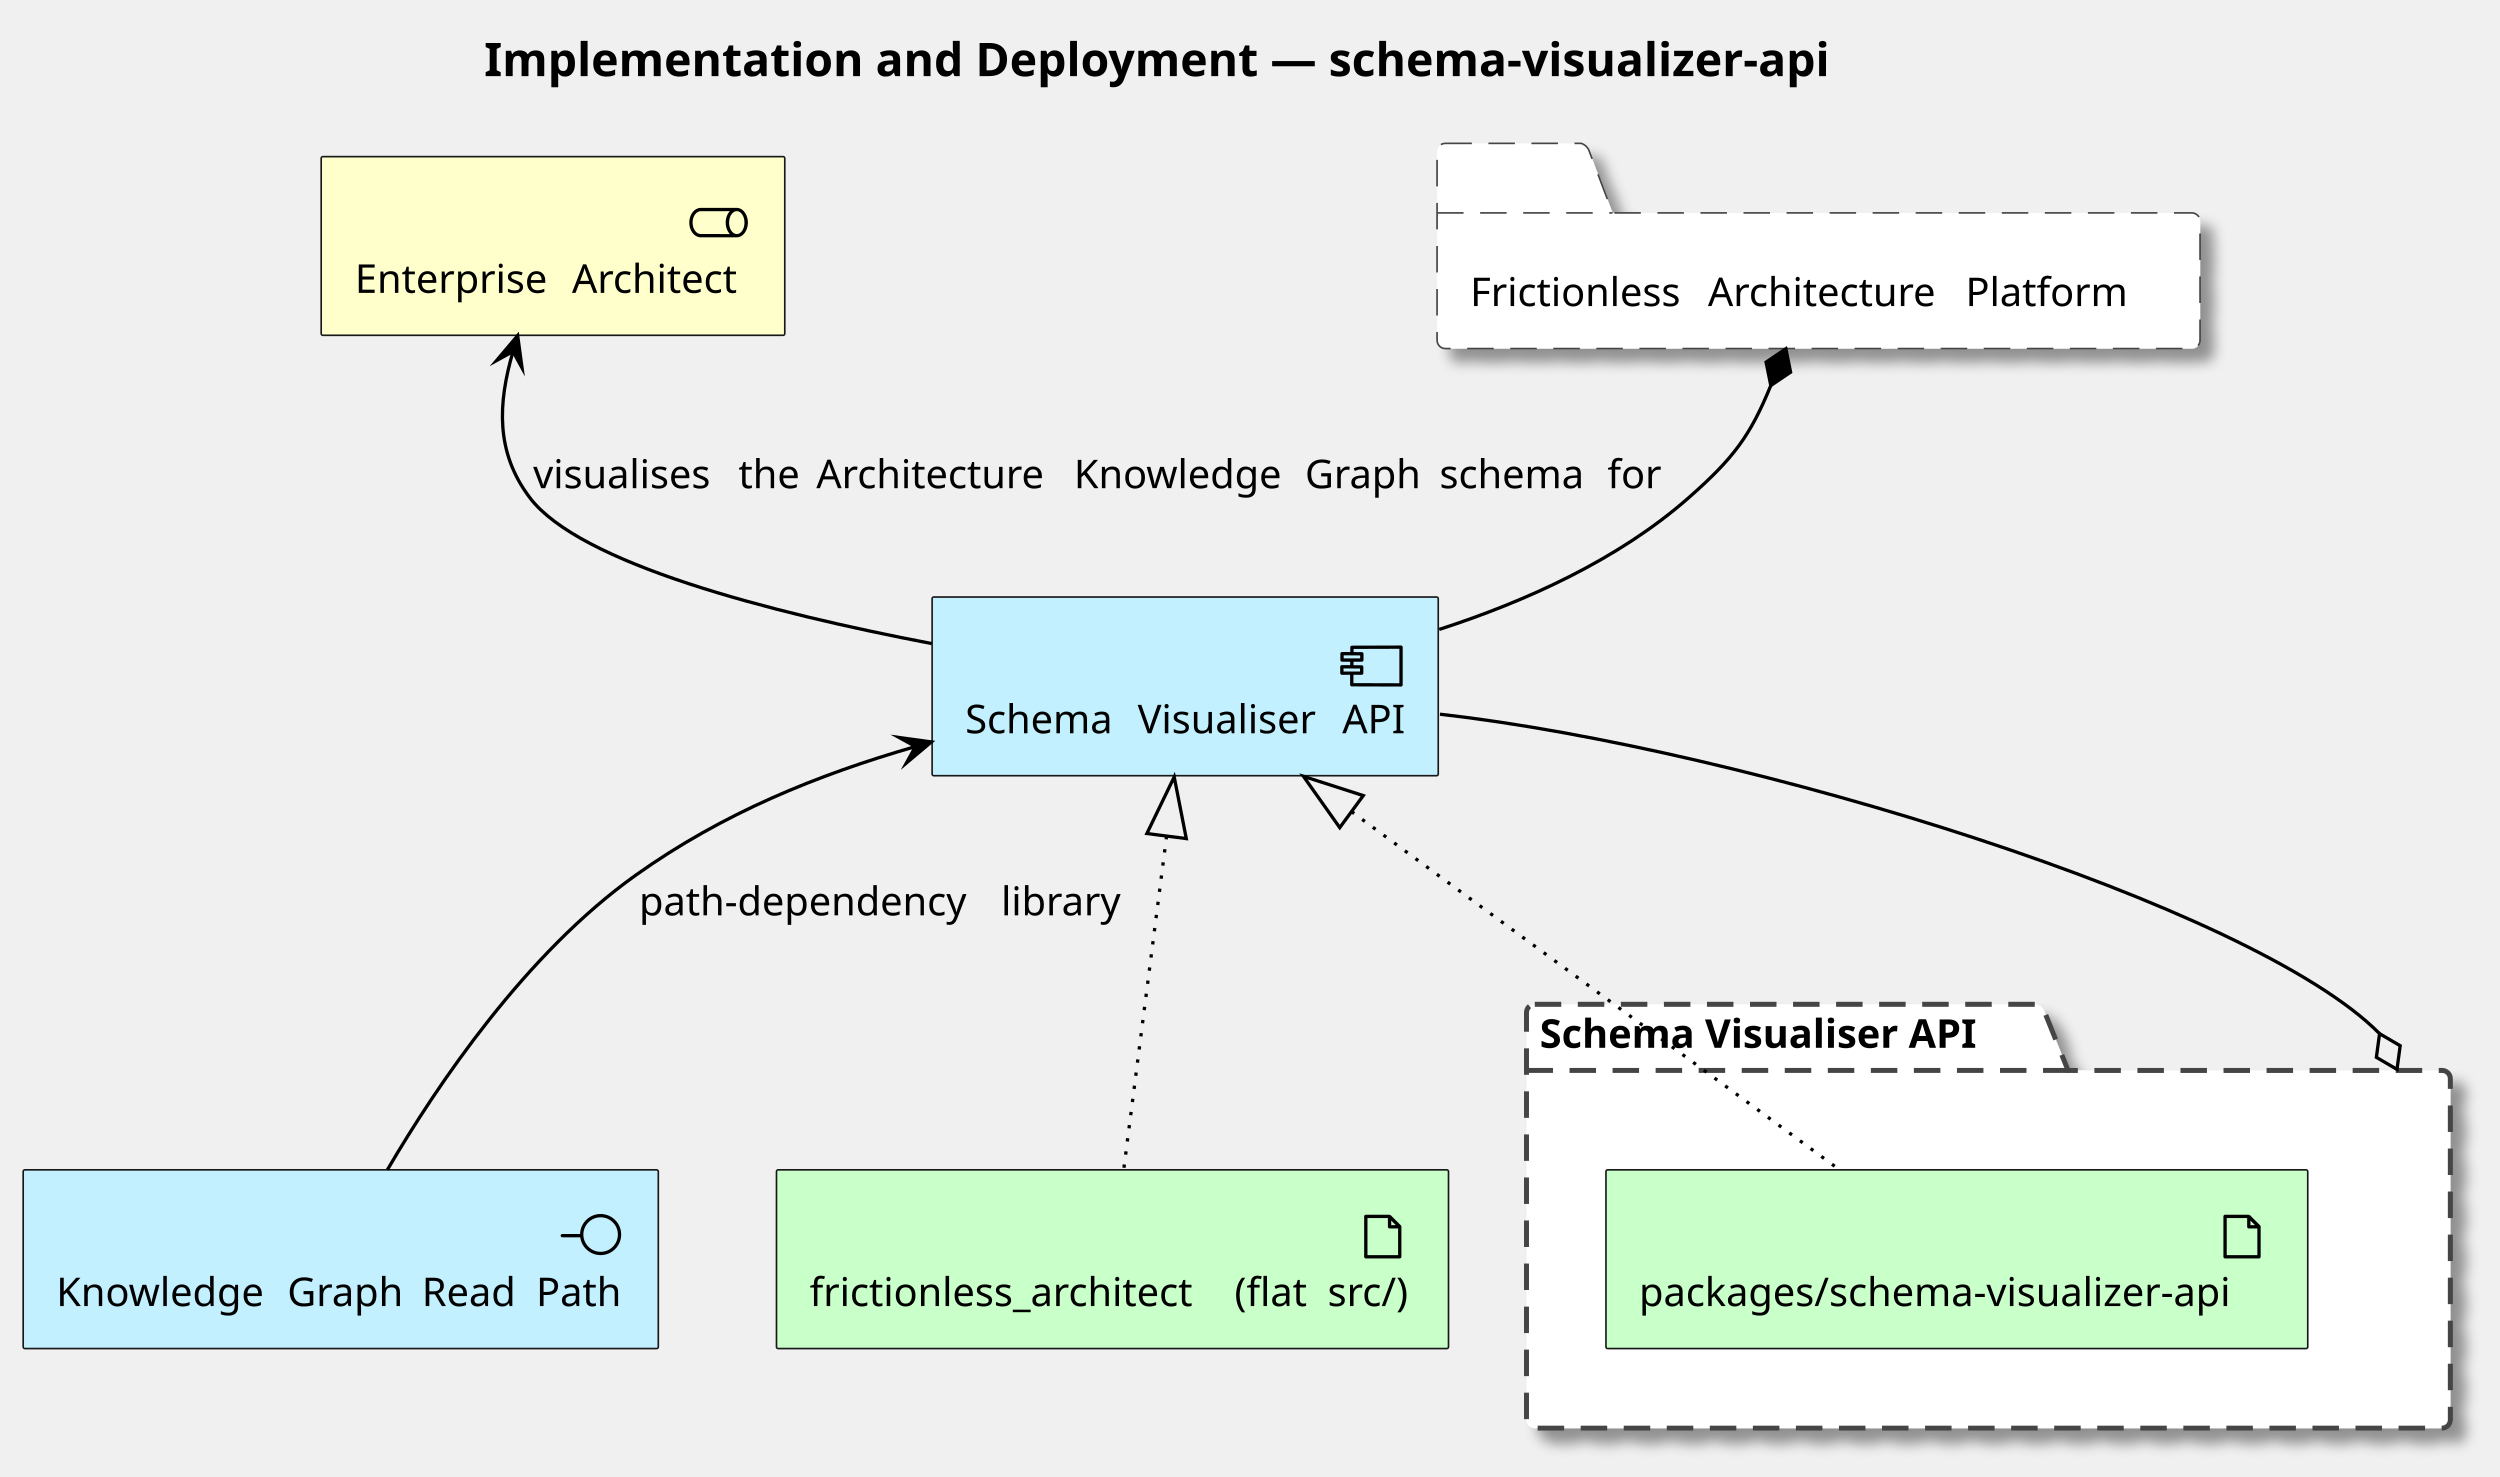
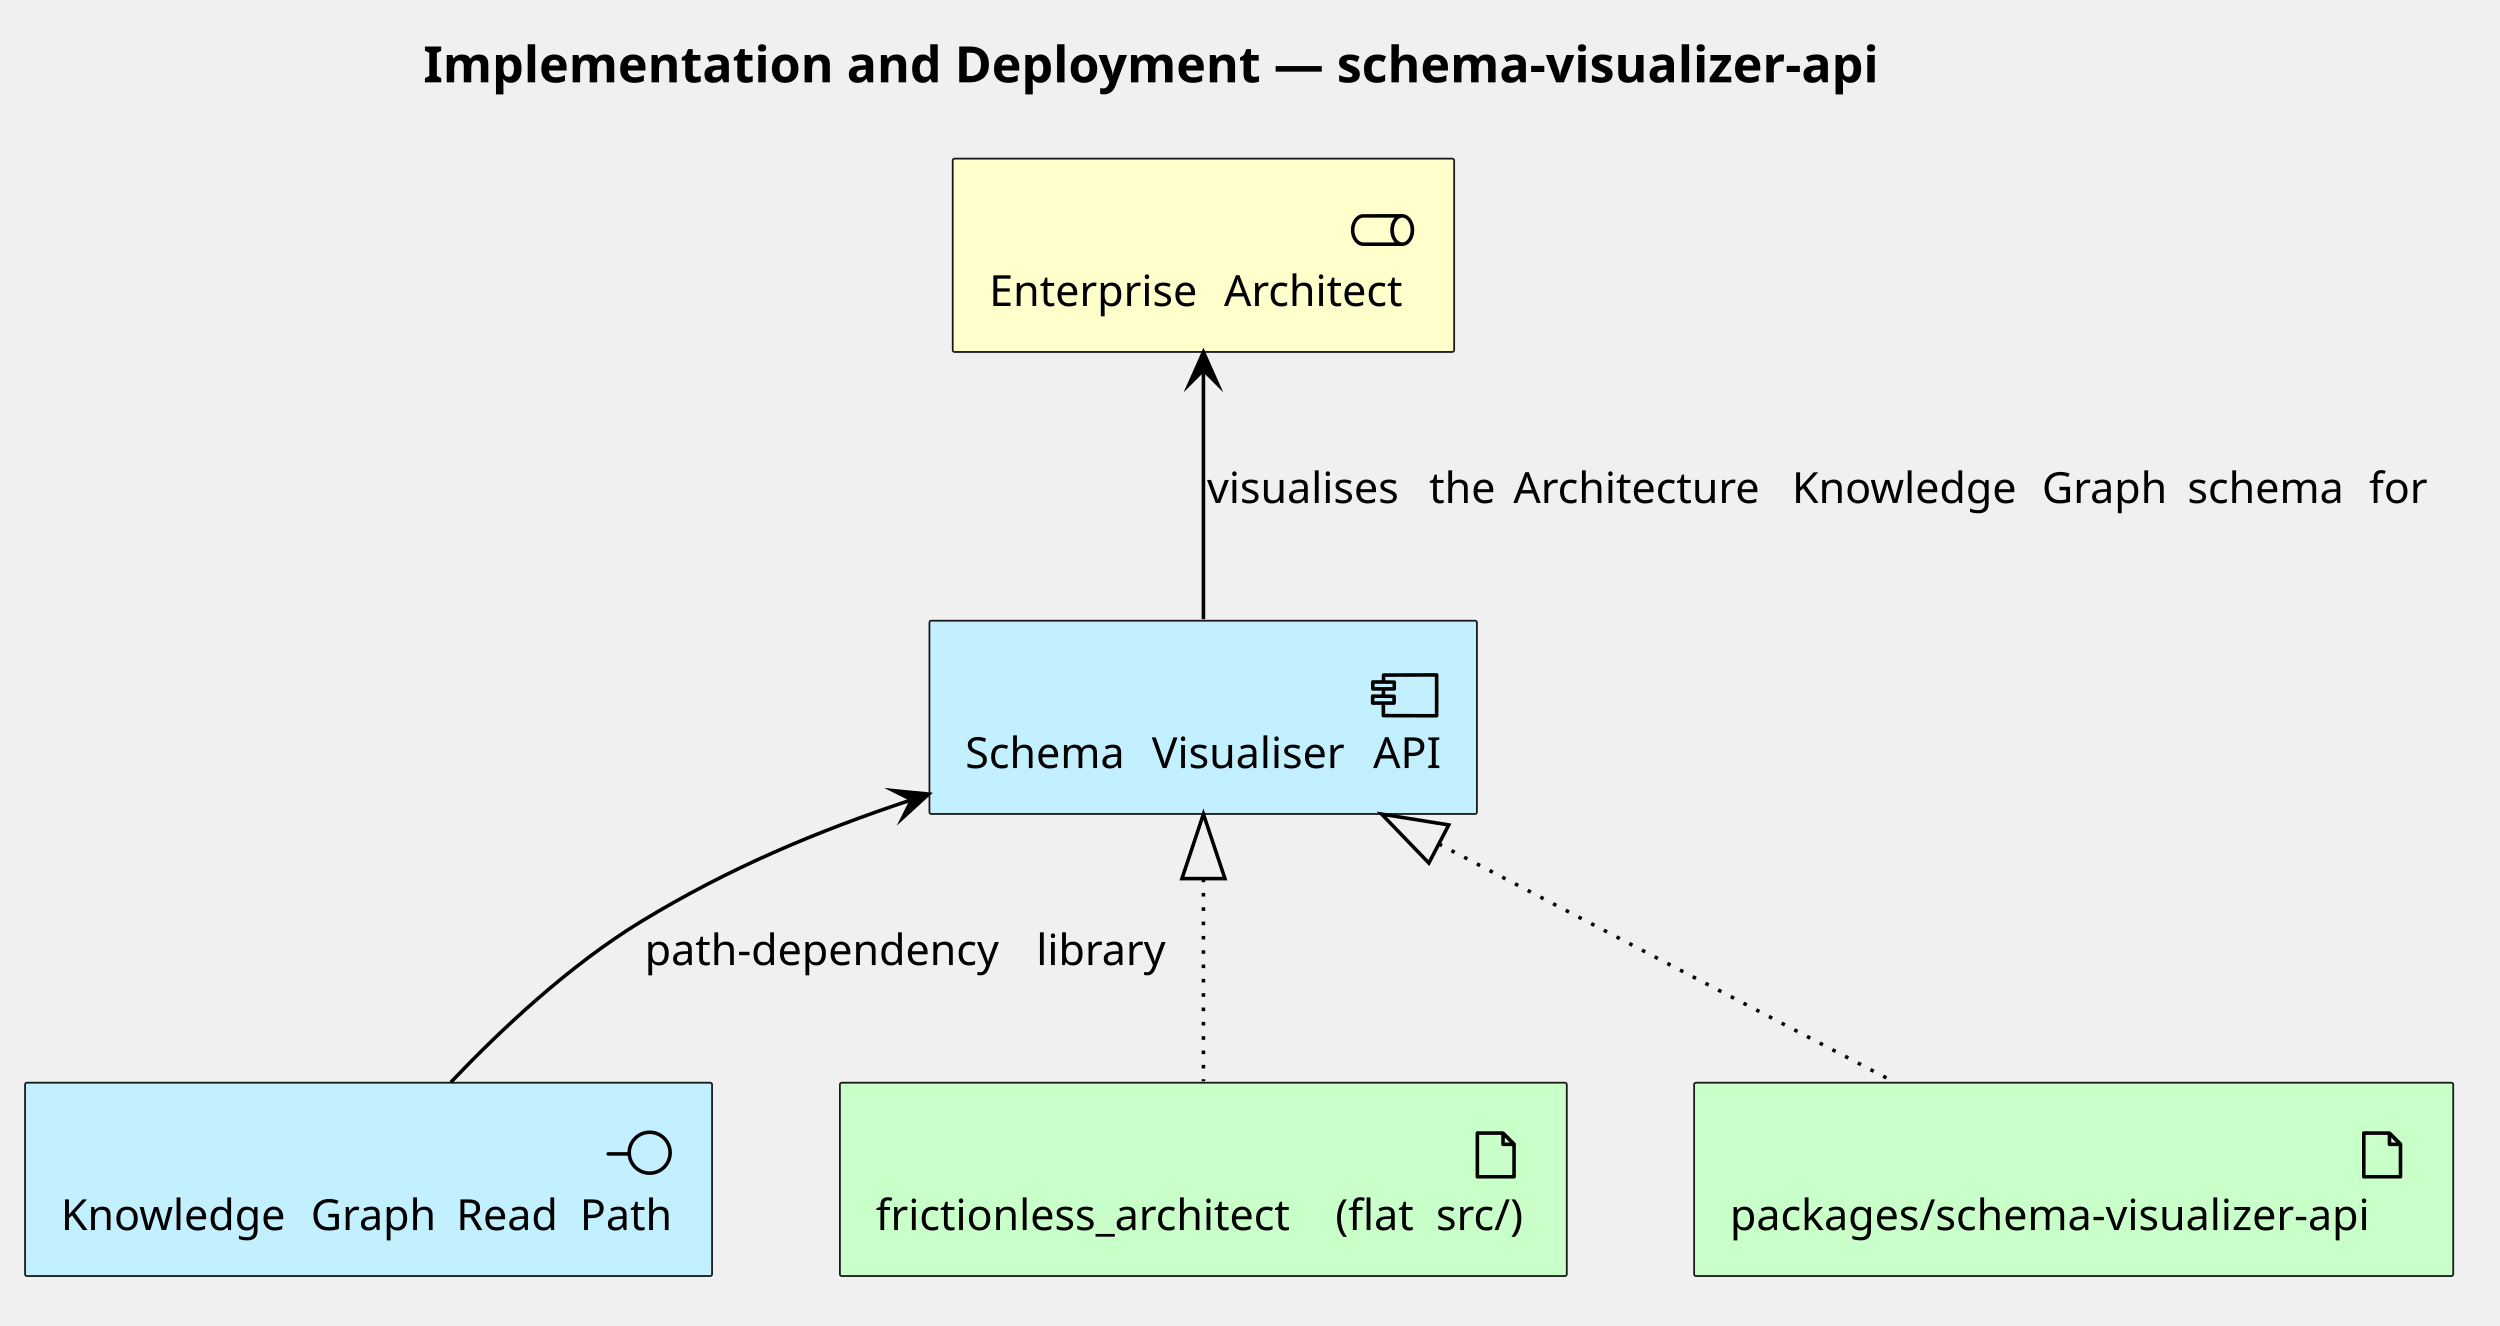
- <svg xmlns="http://www.w3.org/2000/svg" version="1.1" data-diagram-type="DESCRIPTION" style="width:755px;height:446px;background:#FFFFFF;" width="755px" height="446px" viewBox="0 0 755 446" zoomAndPan="magnify" preserveAspectRatio="none" contentStyleType="text/css">
-   <defs>
-     <filter id="f1q8gj3xj5q5rj" x="-1" y="-1" width="300%" height="300%">
-       <feGaussianBlur result="blurOut" stdDeviation="2" />
-       <feColorMatrix type="matrix" in="blurOut" result="blurOut2" values="0 0 0 0 0 0 0 0 0 0 0 0 0 0 0 0 0 0 .4 0" />
-       <feOffset result="blurOut3" in="blurOut2" dx="4" dy="4" />
-       <feBlend in="SourceGraphic" in2="blurOut3" mode="normal" />
-     </filter>
-   </defs>
+ <svg xmlns="http://www.w3.org/2000/svg" version="1.1" data-diagram-type="DESCRIPTION" style="width:698px;height:370px;background:#FFFFFF;" width="698px" height="370px" viewBox="0 0 698 370" zoomAndPan="magnify" preserveAspectRatio="none" contentStyleType="text/css">
+   <defs />
  <g font-family="sans-serif" lengthAdjust="spacing">
    <g class="title" data-source-line="4">
-       <text x="146.216" y="22.995" fill="#000" font-size="14" textLength="455.567" font-weight="700">Implementation and Deployment — schema-visualizer-api</text>
+       <text x="118.187" y="22.995" fill="#000" font-size="14" textLength="455.567" font-weight="700">Implementation and Deployment — schema-visualizer-api</text>
    </g>
-     <g class="cluster" data-qualified-name="e_idfebc823b192757" id="ent0006" data-source-line="340">
-       <path d="M463.5,303.297 L615.051,303.297 A3.75,3.75 0 0 1 617.551,305.797 L624.551,323.266 L737.5,323.266 A2.5,2.5 0 0 1 740,325.766 L740,428.797 A2.5,2.5 0 0 1 737.5,431.297 L463.5,431.297 A2.5,2.5 0 0 1 461,428.797 L461,305.797 A2.5,2.5 0 0 1 463.5,303.297" style="stroke:#444;stroke-width:1.5;stroke-dasharray:8,5;" fill="#FFF" filter="url(#f1q8gj3xj5q5rj)" />
-       <line x1="461" y1="323.266" x2="624.551" y2="323.266" style="stroke:#444;stroke-width:1.5;stroke-dasharray:8,5;" />
-       <text x="465" y="316.436" fill="#000" font-size="12" textLength="150.551" font-weight="700" font-family="Verdana">Schema Visualiser API</text>
+     <g class="entity" data-qualified-name="e_idd18b3d46fade58" id="ent0001" data-source-line="167">
+       <rect x="259.5" y="173.297" width="152.85" height="53.969" fill="#C2F0FF" style="stroke:#181818;stroke-width:0.5;" rx="0.5" ry="0.5" />
+       <path d="M401.11,187.936 L386.284,187.983 A0.5,0.5 0 0 0 385.784,188.483 L385.784,189.92 L383.296,189.901 A0.5,0.5 0 0 0 382.791,190.401 L382.791,192.336 A0.5,0.5 0 0 0 383.292,192.836 L385.772,192.836 L385.748,193.879 L383.249,193.859 A0.5,0.5 0 0 0 382.745,194.36 L382.745,196.295 A0.5,0.5 0 0 0 383.245,196.795 L385.737,196.795 L385.737,199.797 A0.5,0.5 0 0 0 386.237,200.297 L401.11,200.344 A0.5,0.5 0 0 0 401.612,199.844 L401.612,188.436 A0.5,0.5 0 0 0 401.11,187.936 M400.611,188.938 L400.611,199.342 L386.736,199.299 L386.736,196.795 L389.231,196.795 A0.5,0.5 0 0 0 389.731,196.295 L389.731,194.407 A0.5,0.5 0 0 0 389.234,193.907 L386.748,193.887 L386.772,192.836 L389.277,192.836 A0.5,0.5 0 0 0 389.778,192.336 L389.778,190.447 A0.5,0.5 0 0 0 389.281,189.948 L386.783,189.928 L386.783,188.981 M383.791,190.905 L388.778,190.943 L388.778,191.836 L383.791,191.836 M383.744,194.864 L388.731,194.903 L388.731,195.795 L383.744,195.795" fill="#000" />
+       <text x="269.5" y="214.436" fill="#000" font-size="12" textLength="48.246" font-family="Verdana">Schema</text>
+       <text x="317.746" y="214.436" fill="#000" font-size="12" font-family="Verdana"> </text>
+       <text x="321.561" y="214.436" fill="#000" font-size="12" textLength="57.99" font-family="Verdana">Visualiser</text>
+       <text x="379.551" y="214.436" fill="#000" font-size="12" font-family="Verdana"> </text>
+       <text x="383.365" y="214.436" fill="#000" font-size="12" textLength="18.984" font-family="Verdana">API</text>
    </g>
-     <g class="entity" data-qualified-name="e_idfebc823b192757.e_id11f06faa9d2d5d" id="ent0007" data-source-line="247">
-       <rect x="485" y="353.297" width="211.941" height="53.969" fill="#C9FFC9" style="stroke:#181818;stroke-width:0.5;" rx="0.5" ry="0.5" />
-       <path d="M671.971,366.847 A0.5,0.5 0 0 0 671.471,367.347 L671.471,379.556 A0.5,0.5 0 0 0 671.971,380.056 L682.219,380.056 A0.5,0.5 0 0 0 682.719,379.556 L682.719,370.429 A0.5,0.5 0 0 0 682.573,370.076 L679.493,366.994 A0.5,0.5 0 0 0 679.366,366.968 A0.5,0.5 0 0 0 679.073,366.847 M672.471,367.847 L678.639,367.847 L678.639,370.496 A0.5,0.5 0 0 0 679.139,370.995 L681.719,370.995 L681.719,379.056 L672.471,379.056 M679.639,368.62 L681.012,369.996 L679.639,369.996" fill="#000" />
-       <text x="495" y="394.436" fill="#000" font-size="12" textLength="191.941" font-family="Verdana">packages/schema-visualizer-api</text>
+     <g class="entity" data-qualified-name="e_id0c9a1a2f155254" id="ent0002" data-source-line="173">
+       <rect x="7" y="302.297" width="191.809" height="53.969" fill="#C2F0FF" style="stroke:#181818;stroke-width:0.5;" rx="0.5" ry="0.5" />
+       <path d="M181.304,315.627 C177.965,315.672 175.27,318.359 175.182,321.668 L169.809,321.668 A0.5,0.5 0 0 0 169.309,322.168 A0.5,0.5 0 0 0 169.809,322.668 L175.236,322.668 C175.647,325.727 178.289,328.079 181.452,328.047 C184.871,328.012 187.627,325.203 187.598,321.783 C187.569,318.364 184.766,315.604 181.346,315.627 A0.5,0.5 0 0 0 181.335,315.638 A0.5,0.5 0 0 0 181.304,315.627 M181.327,316.617 A0.5,0.5 0 0 0 181.352,316.627 C184.232,316.607 186.574,318.913 186.598,321.793 C186.623,324.673 184.322,327.018 181.442,327.047 C178.562,327.076 176.213,324.778 176.178,321.899 C176.144,319.019 178.437,316.666 181.317,316.627 A0.5,0.5 0 0 0 181.327,316.617" fill="#000" />
+       <text x="17" y="343.436" fill="#000" font-size="12" textLength="65.965" font-family="Verdana">Knowledge</text>
+       <text x="82.965" y="343.436" fill="#000" font-size="12" font-family="Verdana"> </text>
+       <text x="86.779" y="343.436" fill="#000" font-size="12" textLength="36.809" font-family="Verdana">Graph</text>
+       <text x="123.588" y="343.436" fill="#000" font-size="12" font-family="Verdana"> </text>
+       <text x="127.402" y="343.436" fill="#000" font-size="12" textLength="30.691" font-family="Verdana">Read</text>
+       <text x="158.094" y="343.436" fill="#000" font-size="12" font-family="Verdana"> </text>
+       <text x="161.908" y="343.436" fill="#000" font-size="12" textLength="26.9" font-family="Verdana">Path</text>
    </g>
-     <g class="entity" data-qualified-name="e_id54dd4701dbf151" id="ent0001" data-source-line="340">
-       <path d="M436.5,43.297 L477.5,43.297 A3.75,3.75 0 0 1 480,45.797 L487,64.297 L661.914,64.297 A2.5,2.5 0 0 1 664.414,66.797 L664.414,102.766 A2.5,2.5 0 0 1 661.914,105.266 L436.5,105.266 A2.5,2.5 0 0 1 434,102.766 L434,45.797 A2.5,2.5 0 0 1 436.5,43.297" style="stroke:#444;stroke-width:0.5;stroke-dasharray:8,5;" fill="#FFF" filter="url(#f1q8gj3xj5q5rj)" />
-       <line x1="434" y1="64.297" x2="487" y2="64.297" style="stroke:#444;stroke-width:0.5;stroke-dasharray:8,5;" />
-       <text x="444" y="92.436" fill="#000" font-size="12" textLength="67.975" font-family="Verdana">Frictionless</text>
-       <text x="511.975" y="92.436" fill="#000" font-size="12" font-family="Verdana"> </text>
-       <text x="515.789" y="92.436" fill="#000" font-size="12" textLength="73.992" font-family="Verdana">Architecture</text>
-       <text x="589.781" y="92.436" fill="#000" font-size="12" font-family="Verdana"> </text>
-       <text x="593.596" y="92.436" fill="#000" font-size="12" textLength="50.818" font-family="Verdana">Platform</text>
+     <g class="entity" data-qualified-name="e_id2b5394f913985a" id="ent0003" data-source-line="117">
+       <rect x="266" y="44.297" width="140" height="53.969" fill="#FFC" style="stroke:#181818;stroke-width:0.5;" rx="0.5" ry="0.5" />
+       <path d="M391.445,59.771 L380.582,59.779 A0.5,0.5 0 0 0 380.572,59.779 C379.584,59.797 378.711,60.346 378.111,61.156 C377.512,61.966 377.159,63.044 377.158,64.224 C377.158,65.404 377.51,66.484 378.109,67.294 C378.709,68.105 379.58,68.654 380.569,68.673 A0.5,0.5 0 0 0 380.578,68.673 A0.5,0.5 0 0 0 380.588,68.673 L391.51,68.683 L391.51,68.682 C392.335,68.68 393.153,68.27 393.77,67.517 A0.5,0.5 0 0 0 393.789,67.453 A0.5,0.5 0 0 0 393.849,67.417 C395.145,65.725 395.21,63.073 394.016,61.269 C393.418,60.367 392.566,59.83 391.668,59.774 C391.615,59.771 391.562,59.772 391.51,59.772 L391.51,59.771 L391.448,59.771 C391.447,59.771 391.445,59.771 391.445,59.771 M391.51,60.77 C391.542,60.77 391.574,60.771 391.606,60.773 C392.153,60.807 392.722,61.125 393.182,61.82 C394.102,63.21 394.037,65.529 393.057,66.808 A0.5,0.5 0 0 0 393.043,66.859 A0.5,0.5 0 0 0 392.996,66.884 C392.534,67.449 392.016,67.685 391.51,67.683 L391.507,67.683 C391.465,67.683 391.422,67.68 391.379,67.677 C390.832,67.63 390.263,67.298 389.81,66.591 C388.904,65.177 389,62.86 389.992,61.607 C390.439,61.043 390.946,60.79 391.442,60.771 L391.51,60.771 M389.391,60.772 C389.329,60.84 389.268,60.912 389.209,60.986 C387.89,62.651 387.796,65.302 388.967,67.13 C389.096,67.332 389.238,67.516 389.39,67.681 L380.588,67.673 L380.588,67.673 C379.956,67.661 379.37,67.317 378.914,66.701 C378.458,66.084 378.158,65.203 378.159,64.224 C378.159,63.245 378.458,62.366 378.914,61.749 C379.37,61.133 379.958,60.79 380.59,60.778" fill="#000" />
+       <text x="276.193" y="85.436" fill="#000" font-size="12" textLength="61.729" font-family="Verdana">Enterprise</text>
+       <text x="337.922" y="85.436" fill="#000" font-size="12" font-family="Verdana"> </text>
+       <text x="341.736" y="85.436" fill="#000" font-size="12" textLength="54.07" font-family="Verdana">Architect</text>
    </g>
-     <g class="entity" data-qualified-name="e_idd18b3d46fade58" id="ent0002" data-source-line="167">
-       <rect x="281.5" y="180.297" width="152.85" height="53.969" fill="#C2F0FF" style="stroke:#181818;stroke-width:0.5;" rx="0.5" ry="0.5" />
-       <path d="M423.11,194.936 L408.284,194.983 A0.5,0.5 0 0 0 407.784,195.483 L407.784,196.92 L405.296,196.901 A0.5,0.5 0 0 0 404.791,197.401 L404.791,199.336 A0.5,0.5 0 0 0 405.292,199.836 L407.772,199.836 L407.748,200.879 L405.249,200.859 A0.5,0.5 0 0 0 404.745,201.36 L404.745,203.295 A0.5,0.5 0 0 0 405.245,203.795 L407.737,203.795 L407.737,206.797 A0.5,0.5 0 0 0 408.237,207.297 L423.11,207.344 A0.5,0.5 0 0 0 423.612,206.844 L423.612,195.436 A0.5,0.5 0 0 0 423.11,194.936 M422.611,195.938 L422.611,206.342 L408.736,206.299 L408.736,203.795 L411.231,203.795 A0.5,0.5 0 0 0 411.731,203.295 L411.731,201.407 A0.5,0.5 0 0 0 411.234,200.907 L408.748,200.887 L408.772,199.836 L411.277,199.836 A0.5,0.5 0 0 0 411.778,199.336 L411.778,197.447 A0.5,0.5 0 0 0 411.281,196.948 L408.783,196.928 L408.783,195.981 M405.791,197.905 L410.778,197.943 L410.778,198.836 L405.791,198.836 M405.744,201.864 L410.731,201.903 L410.731,202.795 L405.744,202.795" fill="#000" />
-       <text x="291.5" y="221.436" fill="#000" font-size="12" textLength="48.246" font-family="Verdana">Schema</text>
-       <text x="339.746" y="221.436" fill="#000" font-size="12" font-family="Verdana"> </text>
-       <text x="343.561" y="221.436" fill="#000" font-size="12" textLength="57.99" font-family="Verdana">Visualiser</text>
-       <text x="401.551" y="221.436" fill="#000" font-size="12" font-family="Verdana"> </text>
-       <text x="405.365" y="221.436" fill="#000" font-size="12" textLength="18.984" font-family="Verdana">API</text>
+     <g class="entity" data-qualified-name="e_id9b247a70d9f258" id="ent0004" data-source-line="247">
+       <rect x="234.5" y="302.297" width="202.947" height="53.969" fill="#C9FFC9" style="stroke:#181818;stroke-width:0.5;" rx="0.5" ry="0.5" />
+       <path d="M412.477,315.847 A0.5,0.5 0 0 0 411.977,316.347 L411.977,328.556 A0.5,0.5 0 0 0 412.477,329.056 L422.725,329.056 A0.5,0.5 0 0 0 423.225,328.556 L423.225,319.429 A0.5,0.5 0 0 0 423.079,319.076 L419.999,315.994 A0.5,0.5 0 0 0 419.872,315.968 A0.5,0.5 0 0 0 419.579,315.847 M412.977,316.847 L419.145,316.847 L419.145,319.496 A0.5,0.5 0 0 0 419.645,319.995 L422.225,319.995 L422.225,328.056 L412.977,328.056 M420.145,317.62 L421.518,318.996 L420.145,318.996" fill="#000" />
+       <text x="244.5" y="343.436" fill="#000" font-size="12" textLength="124.512" font-family="Verdana">frictionless_architect</text>
+       <text x="369.012" y="343.436" fill="#000" font-size="12" font-family="Verdana"> </text>
+       <text x="372.826" y="343.436" fill="#000" font-size="12" textLength="24.299" font-family="Verdana">(flat</text>
+       <text x="397.125" y="343.436" fill="#000" font-size="12" font-family="Verdana"> </text>
+       <text x="400.939" y="343.436" fill="#000" font-size="12" textLength="26.508" font-family="Verdana">src/)</text>
    </g>
-     <g class="entity" data-qualified-name="e_id0c9a1a2f155254" id="ent0003" data-source-line="173">
-       <rect x="7" y="353.297" width="191.809" height="53.969" fill="#C2F0FF" style="stroke:#181818;stroke-width:0.5;" rx="0.5" ry="0.5" />
-       <path d="M181.304,366.627 C177.965,366.672 175.27,369.359 175.182,372.668 L169.809,372.668 A0.5,0.5 0 0 0 169.309,373.168 A0.5,0.5 0 0 0 169.809,373.668 L175.236,373.668 C175.647,376.727 178.289,379.079 181.452,379.047 C184.871,379.012 187.627,376.203 187.598,372.783 C187.569,369.364 184.766,366.604 181.346,366.627 A0.5,0.5 0 0 0 181.335,366.638 A0.5,0.5 0 0 0 181.304,366.627 M181.327,367.617 A0.5,0.5 0 0 0 181.352,367.627 C184.232,367.607 186.574,369.913 186.598,372.793 C186.623,375.673 184.322,378.018 181.442,378.047 C178.562,378.076 176.213,375.778 176.178,372.899 C176.144,370.019 178.437,367.666 181.317,367.627 A0.5,0.5 0 0 0 181.327,367.617" fill="#000" />
-       <text x="17" y="394.436" fill="#000" font-size="12" textLength="65.965" font-family="Verdana">Knowledge</text>
-       <text x="82.965" y="394.436" fill="#000" font-size="12" font-family="Verdana"> </text>
-       <text x="86.779" y="394.436" fill="#000" font-size="12" textLength="36.809" font-family="Verdana">Graph</text>
-       <text x="123.588" y="394.436" fill="#000" font-size="12" font-family="Verdana"> </text>
-       <text x="127.402" y="394.436" fill="#000" font-size="12" textLength="30.691" font-family="Verdana">Read</text>
-       <text x="158.094" y="394.436" fill="#000" font-size="12" font-family="Verdana"> </text>
-       <text x="161.908" y="394.436" fill="#000" font-size="12" textLength="26.9" font-family="Verdana">Path</text>
+     <g class="entity" data-qualified-name="e_id11f06faa9d2d5d" id="ent0005" data-source-line="247">
+       <rect x="473" y="302.297" width="211.941" height="53.969" fill="#C9FFC9" style="stroke:#181818;stroke-width:0.5;" rx="0.5" ry="0.5" />
+       <path d="M659.971,315.847 A0.5,0.5 0 0 0 659.471,316.347 L659.471,328.556 A0.5,0.5 0 0 0 659.971,329.056 L670.219,329.056 A0.5,0.5 0 0 0 670.719,328.556 L670.719,319.429 A0.5,0.5 0 0 0 670.573,319.076 L667.493,315.994 A0.5,0.5 0 0 0 667.366,315.968 A0.5,0.5 0 0 0 667.073,315.847 M660.471,316.847 L666.639,316.847 L666.639,319.496 A0.5,0.5 0 0 0 667.139,319.995 L669.719,319.995 L669.719,328.056 L660.471,328.056 M667.639,317.62 L669.012,318.996 L667.639,318.996" fill="#000" />
+       <text x="483" y="343.436" fill="#000" font-size="12" textLength="191.941" font-family="Verdana">packages/schema-visualizer-api</text>
    </g>
-     <g class="entity" data-qualified-name="e_id2b5394f913985a" id="ent0004" data-source-line="117">
-       <rect x="97" y="47.297" width="140" height="53.969" fill="#FFC" style="stroke:#181818;stroke-width:0.5;" rx="0.5" ry="0.5" />
-       <path d="M222.445,62.771 L211.582,62.779 A0.5,0.5 0 0 0 211.572,62.779 C210.584,62.797 209.711,63.346 209.111,64.156 C208.512,64.966 208.159,66.044 208.158,67.224 C208.158,68.404 208.51,69.484 209.109,70.294 C209.709,71.105 210.58,71.654 211.569,71.673 A0.5,0.5 0 0 0 211.578,71.673 A0.5,0.5 0 0 0 211.588,71.673 L222.51,71.683 L222.51,71.682 C223.335,71.68 224.153,71.27 224.77,70.517 A0.5,0.5 0 0 0 224.789,70.453 A0.5,0.5 0 0 0 224.849,70.417 C226.145,68.725 226.21,66.073 225.016,64.269 C224.418,63.367 223.566,62.83 222.668,62.774 C222.615,62.771 222.562,62.772 222.51,62.772 L222.51,62.771 L222.448,62.771 C222.447,62.771 222.445,62.771 222.445,62.771 M222.51,63.77 C222.542,63.77 222.574,63.771 222.606,63.773 C223.153,63.807 223.722,64.125 224.182,64.82 C225.102,66.21 225.037,68.529 224.057,69.808 A0.5,0.5 0 0 0 224.043,69.859 A0.5,0.5 0 0 0 223.996,69.884 C223.534,70.449 223.016,70.685 222.51,70.683 L222.507,70.683 C222.465,70.683 222.421,70.68 222.379,70.677 C221.832,70.63 221.263,70.298 220.81,69.591 C219.904,68.177 220,65.86 220.992,64.607 C221.439,64.043 221.946,63.79 222.442,63.771 L222.51,63.771 M220.391,63.772 C220.329,63.84 220.268,63.912 220.209,63.986 C218.89,65.651 218.796,68.302 219.967,70.13 C220.096,70.332 220.238,70.516 220.39,70.681 L211.588,70.673 L211.588,70.673 C210.956,70.661 210.37,70.317 209.914,69.701 C209.458,69.084 209.158,68.203 209.159,67.224 C209.159,66.245 209.458,65.366 209.914,64.749 C210.37,64.133 210.958,63.79 211.59,63.778" fill="#000" />
-       <text x="107.193" y="88.436" fill="#000" font-size="12" textLength="61.729" font-family="Verdana">Enterprise</text>
-       <text x="168.922" y="88.436" fill="#000" font-size="12" font-family="Verdana"> </text>
-       <text x="172.736" y="88.436" fill="#000" font-size="12" textLength="54.07" font-family="Verdana">Architect</text>
+     <g class="link" data-entity-1="ent0001" data-entity-2="ent0002" id="lnk7" data-source-line="349" data-link-type="dependency">
+       <path d="M254.546,223.286 C228.046,232.106 203.59,242.317 179,257.297 C159.11,269.417 139.96,287.347 125.87,302.157" style="stroke:#000;stroke-width:1;" fill="none" id="e_idd18b3d46fade58-backto-e_id0c9a1a2f155254" />
+       <polygon points="259.29,221.707,249.487,220.754,254.546,223.286,252.014,228.344,259.29,221.707" fill="#000" style="stroke:#000;stroke-width:1;stroke-linejoin:miter;stroke-miterlimit:10;" />
+       <text x="180" y="269.436" fill="#000" font-size="12" textLength="105.521" font-family="Verdana">path-dependency</text>
+       <text x="285.521" y="269.436" fill="#000" font-size="12" font-family="Verdana"> </text>
+       <text x="289.336" y="269.436" fill="#000" font-size="12" textLength="38.607" font-family="Verdana">library</text>
    </g>
-     <g class="entity" data-qualified-name="e_id9b247a70d9f258" id="ent0005" data-source-line="247">
-       <rect x="234.5" y="353.297" width="202.947" height="53.969" fill="#C9FFC9" style="stroke:#181818;stroke-width:0.5;" rx="0.5" ry="0.5" />
-       <path d="M412.477,366.847 A0.5,0.5 0 0 0 411.977,367.347 L411.977,379.556 A0.5,0.5 0 0 0 412.477,380.056 L422.725,380.056 A0.5,0.5 0 0 0 423.225,379.556 L423.225,370.429 A0.5,0.5 0 0 0 423.079,370.076 L419.999,366.994 A0.5,0.5 0 0 0 419.872,366.968 A0.5,0.5 0 0 0 419.579,366.847 M412.977,367.847 L419.145,367.847 L419.145,370.496 A0.5,0.5 0 0 0 419.645,370.995 L422.225,370.995 L422.225,379.056 L412.977,379.056 M420.145,368.62 L421.518,369.996 L420.145,369.996" fill="#000" />
-       <text x="244.5" y="394.436" fill="#000" font-size="12" textLength="124.512" font-family="Verdana">frictionless_architect</text>
-       <text x="369.012" y="394.436" fill="#000" font-size="12" font-family="Verdana"> </text>
-       <text x="372.826" y="394.436" fill="#000" font-size="12" textLength="24.299" font-family="Verdana">(flat</text>
-       <text x="397.125" y="394.436" fill="#000" font-size="12" font-family="Verdana"> </text>
-       <text x="400.939" y="394.436" fill="#000" font-size="12" textLength="26.508" font-family="Verdana">src/)</text>
+     <g class="link" data-entity-1="ent0001" data-entity-2="ent0004" id="lnk9" data-source-line="349" data-link-type="extension">
+       <path d="M336,245.307 C336,267.077 336,280.007 336,301.887" style="stroke:#000;stroke-width:1;stroke-dasharray:1,3;" fill="none" id="e_idd18b3d46fade58-backto-e_id9b247a70d9f258" />
+       <polygon points="336,227.307,330,245.307,342,245.307,336,227.307" fill="none" style="stroke:#000;stroke-width:1;stroke-linejoin:miter;stroke-miterlimit:10;" />
+       <text x="337" y="269.436" fill="#000" font-size="12" font-family="Verdana"> </text>
    </g>
-     <g class="link" data-entity-1="ent0001" data-entity-2="ent0002" id="lnk8" data-source-line="349" data-link-type="composition">
-       <path d="M534.782,116.432 C528.532,131.692 523.55,138.367 510,150.297 C488.79,168.977 460.81,181.627 434.64,190.087" style="stroke:#000;stroke-width:1;" fill="none" id="e_id54dd4701dbf151-backto-e_idd18b3d46fade58" />
-       <polygon points="539.33,105.327,533.354,109.363,534.782,116.432,540.758,112.395,539.33,105.327" fill="#000" style="stroke:#000;stroke-width:1;stroke-linejoin:miter;stroke-miterlimit:10;" />
-       <text x="523" y="147.436" fill="#000" font-size="12" font-family="Verdana"> </text>
+     <g class="link" data-entity-1="ent0001" data-entity-2="ent0005" id="lnk11" data-source-line="349" data-link-type="extension">
+       <path d="M401.714,235.642 C443.514,257.482 487,280.217 528.89,302.107" style="stroke:#000;stroke-width:1;stroke-dasharray:1,3;" fill="none" id="e_idd18b3d46fade58-backto-e_id11f06faa9d2d5d" />
+       <polygon points="385.76,227.307,398.935,240.96,404.492,230.325,385.76,227.307" fill="none" style="stroke:#000;stroke-width:1;stroke-linejoin:miter;stroke-miterlimit:10;" />
+       <text x="466" y="269.436" fill="#000" font-size="12" font-family="Verdana"> </text>
    </g>
-     <g class="link" data-entity-1="ent0002" data-entity-2="ent0003" id="lnk10" data-source-line="349" data-link-type="dependency">
-       <path d="M276.476,225.455 C246.746,234.045 218.39,245.507 192,264.297 C158.89,287.877 132.22,327.277 116.99,353.277" style="stroke:#000;stroke-width:1;" fill="none" id="e_idd18b3d46fade58-backto-e_id0c9a1a2f155254" />
-       <polygon points="281.28,224.067,271.523,222.722,276.476,225.455,273.744,230.408,281.28,224.067" fill="#000" style="stroke:#000;stroke-width:1;stroke-linejoin:miter;stroke-miterlimit:10;" />
-       <text x="193" y="276.436" fill="#000" font-size="12" textLength="105.521" font-family="Verdana">path-dependency</text>
-       <text x="298.521" y="276.436" fill="#000" font-size="12" font-family="Verdana"> </text>
-       <text x="302.336" y="276.436" fill="#000" font-size="12" textLength="38.607" font-family="Verdana">library</text>
-     </g>
-     <g class="link" data-entity-1="ent0002" data-entity-2="ent0005" id="lnk12" data-source-line="349" data-link-type="extension">
-       <path d="M352.311,252.489 C348.161,284.719 343.49,321.087 339.36,353.207" style="stroke:#000;stroke-width:1;stroke-dasharray:1,3;" fill="none" id="e_idd18b3d46fade58-backto-e_id9b247a70d9f258" />
-       <polygon points="354.61,234.637,346.36,251.723,358.262,253.256,354.61,234.637" fill="none" style="stroke:#000;stroke-width:1;stroke-linejoin:miter;stroke-miterlimit:10;" />
-       <text x="352" y="276.436" fill="#000" font-size="12" font-family="Verdana"> </text>
-     </g>
-     <g class="link" data-entity-1="ent0002" data-entity-2="ent0007" id="lnk14" data-source-line="349" data-link-type="extension">
-       <path d="M408.152,245.106 C452.002,277.286 511.51,320.957 555.36,353.147" style="stroke:#000;stroke-width:1;stroke-dasharray:1,3;" fill="none" id="e_idd18b3d46fade58-backto-e_id11f06faa9d2d5d" />
-       <polygon points="393.64,234.457,404.602,249.944,411.701,240.269,393.64,234.457" fill="none" style="stroke:#000;stroke-width:1;stroke-linejoin:miter;stroke-miterlimit:10;" />
-       <text x="454" y="276.436" fill="#000" font-size="12" font-family="Verdana"> </text>
-     </g>
-     <g class="link" data-entity-1="ent0004" data-entity-2="ent0002" id="lnk16" data-source-line="349" data-link-type="dependency">
-       <path d="M154.933,106.148 C150.373,121.818 149.59,136.527 160,150.297 C175,170.137 232.27,184.957 281.38,194.357" style="stroke:#000;stroke-width:1;" fill="none" id="e_id2b5394f913985a-backto-e_idd18b3d46fade58" />
-       <polygon points="156.33,101.347,149.975,108.871,154.933,106.148,157.656,111.106,156.33,101.347" fill="#000" style="stroke:#000;stroke-width:1;stroke-linejoin:miter;stroke-miterlimit:10;" />
-       <text x="161" y="147.436" fill="#000" font-size="12" textLength="58.201" font-family="Verdana">visualises</text>
-       <text x="219.201" y="147.436" fill="#000" font-size="12" font-family="Verdana"> </text>
-       <text x="223.016" y="147.436" fill="#000" font-size="12" textLength="19.693" font-family="Verdana">the</text>
-       <text x="242.709" y="147.436" fill="#000" font-size="12" font-family="Verdana"> </text>
-       <text x="246.523" y="147.436" fill="#000" font-size="12" textLength="73.992" font-family="Verdana">Architecture</text>
-       <text x="320.516" y="147.436" fill="#000" font-size="12" font-family="Verdana"> </text>
-       <text x="324.33" y="147.436" fill="#000" font-size="12" textLength="65.965" font-family="Verdana">Knowledge</text>
-       <text x="390.295" y="147.436" fill="#000" font-size="12" font-family="Verdana"> </text>
-       <text x="394.109" y="147.436" fill="#000" font-size="12" textLength="36.809" font-family="Verdana">Graph</text>
-       <text x="430.918" y="147.436" fill="#000" font-size="12" font-family="Verdana"> </text>
-       <text x="434.732" y="147.436" fill="#000" font-size="12" textLength="46.881" font-family="Verdana">schema</text>
-       <text x="481.613" y="147.436" fill="#000" font-size="12" font-family="Verdana"> </text>
-       <text x="485.428" y="147.436" fill="#000" font-size="12" textLength="16.5" font-family="Verdana">for</text>
-     </g>
-     <g class="link" data-entity-1="ent0006" data-entity-2="ent0002" id="lnk17" data-source-line="349" data-link-type="aggregation">
-       <path d="M718.628,312.168 C680.468,273.428 527.32,226.177 434.87,215.687" style="stroke:#000;stroke-width:1;" fill="none" id="e_idfebc823b192757-backto-e_idd18b3d46fade58" />
-       <polygon points="723.89,322.953,724.854,315.807,718.628,312.168,717.664,319.314,723.89,322.953" fill="none" style="stroke:#000;stroke-width:1;stroke-linejoin:miter;stroke-miterlimit:10;" />
-       <text x="701" y="276.436" fill="#000" font-size="12" font-family="Verdana"> </text>
+     <g class="link" data-entity-1="ent0003" data-entity-2="ent0001" id="lnk13" data-source-line="349" data-link-type="dependency">
+       <path d="M336,103.307 C336,125.077 336,151.007 336,172.887" style="stroke:#000;stroke-width:1;" fill="none" id="e_id2b5394f913985a-backto-e_idd18b3d46fade58" />
+       <polygon points="336,98.307,332,107.307,336,103.307,340,107.307,336,98.307" fill="#000" style="stroke:#000;stroke-width:1;stroke-linejoin:miter;stroke-miterlimit:10;" />
+       <text x="337" y="140.436" fill="#000" font-size="12" textLength="58.201" font-family="Verdana">visualises</text>
+       <text x="395.201" y="140.436" fill="#000" font-size="12" font-family="Verdana"> </text>
+       <text x="399.016" y="140.436" fill="#000" font-size="12" textLength="19.693" font-family="Verdana">the</text>
+       <text x="418.709" y="140.436" fill="#000" font-size="12" font-family="Verdana"> </text>
+       <text x="422.523" y="140.436" fill="#000" font-size="12" textLength="73.992" font-family="Verdana">Architecture</text>
+       <text x="496.516" y="140.436" fill="#000" font-size="12" font-family="Verdana"> </text>
+       <text x="500.33" y="140.436" fill="#000" font-size="12" textLength="65.965" font-family="Verdana">Knowledge</text>
+       <text x="566.295" y="140.436" fill="#000" font-size="12" font-family="Verdana"> </text>
+       <text x="570.109" y="140.436" fill="#000" font-size="12" textLength="36.809" font-family="Verdana">Graph</text>
+       <text x="606.918" y="140.436" fill="#000" font-size="12" font-family="Verdana"> </text>
+       <text x="610.732" y="140.436" fill="#000" font-size="12" textLength="46.881" font-family="Verdana">schema</text>
+       <text x="657.613" y="140.436" fill="#000" font-size="12" font-family="Verdana"> </text>
+       <text x="661.428" y="140.436" fill="#000" font-size="12" textLength="16.5" font-family="Verdana">for</text>
    </g>
  </g>
</svg>
